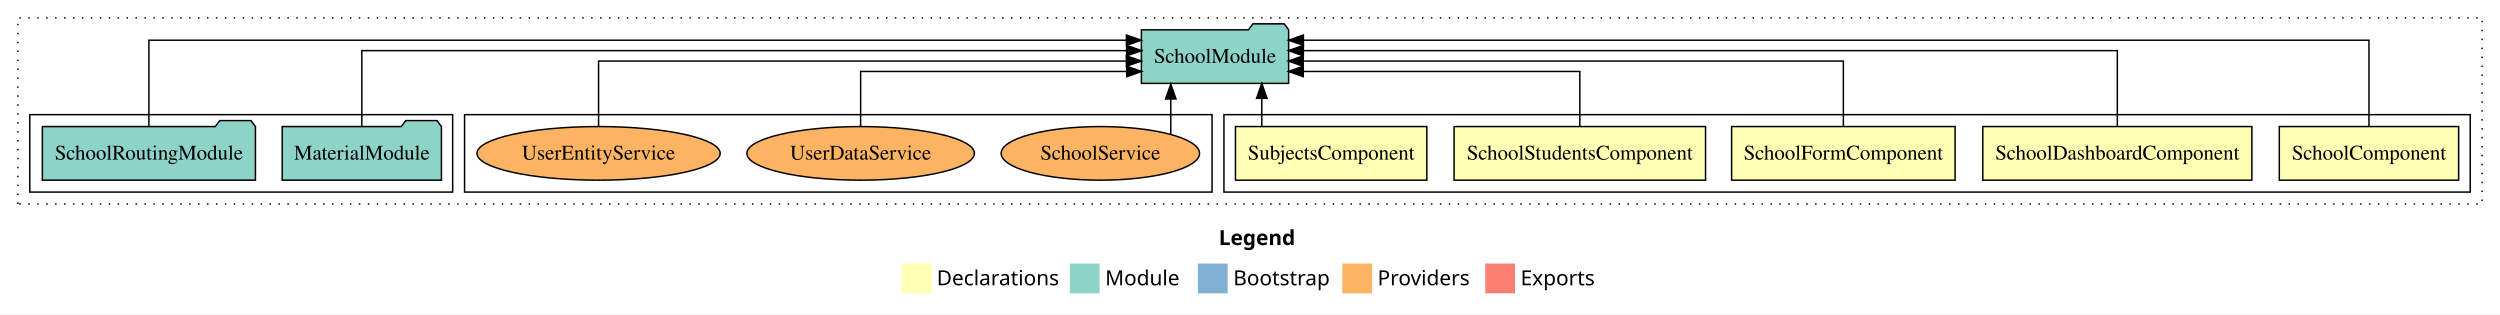
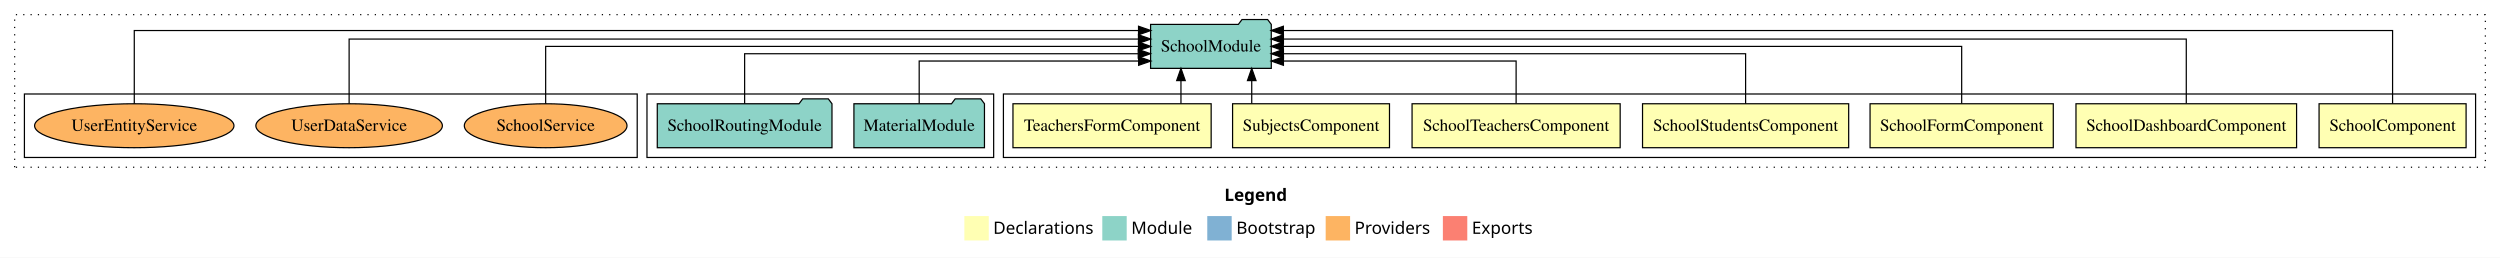
- <svg xmlns="http://www.w3.org/2000/svg" width="1679pt" height="211pt" viewBox="0.00 0.00 1679.00 211.00">
+ <svg xmlns="http://www.w3.org/2000/svg" width="2048pt" height="211pt" viewBox="0.00 0.00 2048.00 211.00">
  <g id="graph0" class="graph" transform="scale(1 1) rotate(0) translate(4 207)">
-     <polygon fill="white" stroke="transparent" points="-4,4 -4,-207 1675,-207 1675,4 -4,4" />
-     <text text-anchor="start" x="814.51" y="-42.4" font-family="sans-serif" font-weight="bold" font-size="14.00">Legend</text>
-     <polygon fill="#ffffb3" stroke="transparent" points="601.5,-10 601.5,-30 621.5,-30 621.5,-10 601.5,-10" />
-     <text text-anchor="start" x="625.13" y="-15.4" font-family="sans-serif" font-size="14.00">  Declarations</text>
-     <polygon fill="#8dd3c7" stroke="transparent" points="714.5,-10 714.5,-30 734.5,-30 734.5,-10 714.5,-10" />
-     <text text-anchor="start" x="738.23" y="-15.4" font-family="sans-serif" font-size="14.00">  Module</text>
-     <polygon fill="#80b1d3" stroke="transparent" points="800.5,-10 800.5,-30 820.5,-30 820.5,-10 800.5,-10" />
-     <text text-anchor="start" x="824.28" y="-15.4" font-family="sans-serif" font-size="14.00">  Bootstrap</text>
-     <polygon fill="#fdb462" stroke="transparent" points="897.5,-10 897.5,-30 917.5,-30 917.5,-10 897.5,-10" />
-     <text text-anchor="start" x="921.17" y="-15.4" font-family="sans-serif" font-size="14.00">  Providers</text>
-     <polygon fill="#fb8072" stroke="transparent" points="993.5,-10 993.5,-30 1013.5,-30 1013.5,-10 993.5,-10" />
-     <text text-anchor="start" x="1017.23" y="-15.4" font-family="sans-serif" font-size="14.00">  Exports</text>
+     <polygon fill="white" stroke="transparent" points="-4,4 -4,-207 2044,-207 2044,4 -4,4" />
+     <text text-anchor="start" x="999.01" y="-42.4" font-family="sans-serif" font-weight="bold" font-size="14.00">Legend</text>
+     <polygon fill="#ffffb3" stroke="transparent" points="786,-10 786,-30 806,-30 806,-10 786,-10" />
+     <text text-anchor="start" x="809.63" y="-15.4" font-family="sans-serif" font-size="14.00">  Declarations</text>
+     <polygon fill="#8dd3c7" stroke="transparent" points="899,-10 899,-30 919,-30 919,-10 899,-10" />
+     <text text-anchor="start" x="922.73" y="-15.4" font-family="sans-serif" font-size="14.00">  Module</text>
+     <polygon fill="#80b1d3" stroke="transparent" points="985,-10 985,-30 1005,-30 1005,-10 985,-10" />
+     <text text-anchor="start" x="1008.78" y="-15.4" font-family="sans-serif" font-size="14.00">  Bootstrap</text>
+     <polygon fill="#fdb462" stroke="transparent" points="1082,-10 1082,-30 1102,-30 1102,-10 1082,-10" />
+     <text text-anchor="start" x="1105.67" y="-15.4" font-family="sans-serif" font-size="14.00">  Providers</text>
+     <polygon fill="#fb8072" stroke="transparent" points="1178,-10 1178,-30 1198,-30 1198,-10 1178,-10" />
+     <text text-anchor="start" x="1201.73" y="-15.4" font-family="sans-serif" font-size="14.00">  Exports</text>
    <g id="clust1" class="cluster">
-       <polygon fill="none" stroke="black" stroke-dasharray="1,5" points="8,-70 8,-195 1663,-195 1663,-70 8,-70" />
+       <polygon fill="none" stroke="black" stroke-dasharray="1,5" points="8,-70 8,-195 2032,-195 2032,-70 8,-70" />
    </g>
    <g id="clust2" class="cluster">
-       <polygon fill="none" stroke="black" points="818,-78 818,-130 1655,-130 1655,-78 818,-78" />
+       <polygon fill="none" stroke="black" points="818,-78 818,-130 2024,-130 2024,-78 818,-78" />
    </g>
-     <g id="clust11" class="cluster">
-       <polygon fill="none" stroke="black" points="308,-78 308,-130 810,-130 810,-78 308,-78" />
+     <g id="clust10" class="cluster">
+       <polygon fill="none" stroke="black" points="526,-78 526,-130 810,-130 810,-78 526,-78" />
    </g>
-     <g id="clust8" class="cluster">
-       <polygon fill="none" stroke="black" points="16,-78 16,-130 300,-130 300,-78 16,-78" />
+     <g id="clust13" class="cluster">
+       <polygon fill="none" stroke="black" points="16,-78 16,-130 518,-130 518,-78 16,-78" />
    </g>
    <g id="node1" class="node">
-       <polygon fill="#ffffb3" stroke="black" points="1647.22,-122 1526.78,-122 1526.78,-86 1647.22,-86 1647.22,-122" />
-       <text text-anchor="middle" x="1587" y="-99.8" font-family="Times,serif" font-size="14.00">SchoolComponent</text>
+       <polygon fill="#ffffb3" stroke="black" points="2016.22,-122 1895.78,-122 1895.78,-86 2016.22,-86 2016.22,-122" />
+       <text text-anchor="middle" x="1956" y="-99.8" font-family="Times,serif" font-size="14.00">SchoolComponent</text>
+     </g>
+     <g id="node8" class="node">
+       <polygon fill="#8dd3c7" stroke="black" points="1037.44,-187 1034.44,-191 1013.44,-191 1010.44,-187 938.56,-187 938.56,-151 1037.44,-151 1037.44,-187" />
+       <text text-anchor="middle" x="988" y="-164.8" font-family="Times,serif" font-size="14.00">SchoolModule</text>
+     </g>
+     <g id="edge1" class="edge">
+       <path fill="none" stroke="black" d="M1956,-122.09C1956,-145.13 1956,-182 1956,-182 1956,-182 1047.33,-182 1047.33,-182" />
+       <polygon fill="black" stroke="black" points="1047.33,-178.5 1037.33,-182 1047.33,-185.5 1047.33,-178.5" />
+     </g>
+     <g id="node2" class="node">
+       <polygon fill="#ffffb3" stroke="black" points="1877.36,-122 1696.64,-122 1696.64,-86 1877.36,-86 1877.36,-122" />
+       <text text-anchor="middle" x="1787" y="-99.8" font-family="Times,serif" font-size="14.00">SchoolDashboardComponent</text>
+     </g>
+     <g id="edge2" class="edge">
+       <path fill="none" stroke="black" d="M1787,-122.28C1787,-143.32 1787,-175 1787,-175 1787,-175 1047.38,-175 1047.38,-175" />
+       <polygon fill="black" stroke="black" points="1047.38,-171.5 1037.38,-175 1047.38,-178.5 1047.38,-171.5" />
+     </g>
+     <g id="node3" class="node">
+       <polygon fill="#ffffb3" stroke="black" points="1678.05,-122 1527.95,-122 1527.95,-86 1678.05,-86 1678.05,-122" />
+       <text text-anchor="middle" x="1603" y="-99.8" font-family="Times,serif" font-size="14.00">SchoolFormComponent</text>
+     </g>
+     <g id="edge3" class="edge">
+       <path fill="none" stroke="black" d="M1603,-122.11C1603,-141.34 1603,-169 1603,-169 1603,-169 1047.29,-169 1047.29,-169" />
+       <polygon fill="black" stroke="black" points="1047.29,-165.5 1037.29,-169 1047.29,-172.5 1047.29,-165.5" />
+     </g>
+     <g id="node4" class="node">
+       <polygon fill="#ffffb3" stroke="black" points="1510.44,-122 1341.56,-122 1341.56,-86 1510.44,-86 1510.44,-122" />
+       <text text-anchor="middle" x="1426" y="-99.8" font-family="Times,serif" font-size="14.00">SchoolStudentsComponent</text>
+     </g>
+     <g id="edge4" class="edge">
+       <path fill="none" stroke="black" d="M1426,-122.02C1426,-139.37 1426,-163 1426,-163 1426,-163 1047.39,-163 1047.39,-163" />
+       <polygon fill="black" stroke="black" points="1047.39,-159.5 1037.39,-163 1047.39,-166.5 1047.39,-159.5" />
+     </g>
+     <g id="node5" class="node">
+       <polygon fill="#ffffb3" stroke="black" points="1323.24,-122 1152.76,-122 1152.76,-86 1323.24,-86 1323.24,-122" />
+       <text text-anchor="middle" x="1238" y="-99.8" font-family="Times,serif" font-size="14.00">SchoolTeachersComponent</text>
+     </g>
+     <g id="edge5" class="edge">
+       <path fill="none" stroke="black" d="M1238,-122.24C1238,-137.57 1238,-157 1238,-157 1238,-157 1047.39,-157 1047.39,-157" />
+       <polygon fill="black" stroke="black" points="1047.39,-153.5 1037.39,-157 1047.39,-160.5 1047.39,-153.5" />
    </g>
    <g id="node6" class="node">
-       <polygon fill="#8dd3c7" stroke="black" points="861.44,-187 858.44,-191 837.44,-191 834.44,-187 762.56,-187 762.56,-151 861.44,-151 861.44,-187" />
-       <text text-anchor="middle" x="812" y="-164.8" font-family="Times,serif" font-size="14.00">SchoolModule</text>
+       <polygon fill="#ffffb3" stroke="black" points="1134.27,-122 1005.73,-122 1005.73,-86 1134.27,-86 1134.27,-122" />
+       <text text-anchor="middle" x="1070" y="-99.8" font-family="Times,serif" font-size="14.00">SubjectsComponent</text>
    </g>
-     <g id="edge1" class="edge">
-       <path fill="none" stroke="black" d="M1587,-122.01C1587,-144.49 1587,-180 1587,-180 1587,-180 871.36,-180 871.36,-180" />
-       <polygon fill="black" stroke="black" points="871.36,-176.5 861.36,-180 871.36,-183.5 871.36,-176.5" />
-     </g>
-     <g id="node2" class="node">
-       <polygon fill="#ffffb3" stroke="black" points="1508.36,-122 1327.64,-122 1327.64,-86 1508.36,-86 1508.36,-122" />
-       <text text-anchor="middle" x="1418" y="-99.8" font-family="Times,serif" font-size="14.00">SchoolDashboardComponent</text>
-     </g>
-     <g id="edge2" class="edge">
-       <path fill="none" stroke="black" d="M1418,-122.13C1418,-142.57 1418,-173 1418,-173 1418,-173 871.33,-173 871.33,-173" />
-       <polygon fill="black" stroke="black" points="871.33,-169.5 861.33,-173 871.33,-176.5 871.33,-169.5" />
-     </g>
-     <g id="node3" class="node">
-       <polygon fill="#ffffb3" stroke="black" points="1309.05,-122 1158.95,-122 1158.95,-86 1309.05,-86 1309.05,-122" />
-       <text text-anchor="middle" x="1234" y="-99.8" font-family="Times,serif" font-size="14.00">SchoolFormComponent</text>
-     </g>
-     <g id="edge3" class="edge">
-       <path fill="none" stroke="black" d="M1234,-122.27C1234,-140.56 1234,-166 1234,-166 1234,-166 871.23,-166 871.23,-166" />
-       <polygon fill="black" stroke="black" points="871.23,-162.5 861.23,-166 871.23,-169.5 871.23,-162.5" />
-     </g>
-     <g id="node4" class="node">
-       <polygon fill="#ffffb3" stroke="black" points="1141.44,-122 972.56,-122 972.56,-86 1141.44,-86 1141.44,-122" />
-       <text text-anchor="middle" x="1057" y="-99.8" font-family="Times,serif" font-size="14.00">SchoolStudentsComponent</text>
-     </g>
-     <g id="edge4" class="edge">
-       <path fill="none" stroke="black" d="M1057,-122.01C1057,-138.05 1057,-159 1057,-159 1057,-159 871.28,-159 871.28,-159" />
-       <polygon fill="black" stroke="black" points="871.28,-155.5 861.28,-159 871.28,-162.5 871.28,-155.5" />
-     </g>
-     <g id="node5" class="node">
-       <polygon fill="#ffffb3" stroke="black" points="954.27,-122 825.73,-122 825.73,-86 954.27,-86 954.27,-122" />
-       <text text-anchor="middle" x="890" y="-99.8" font-family="Times,serif" font-size="14.00">SubjectsComponent</text>
-     </g>
-     <g id="edge5" class="edge">
-       <path fill="none" stroke="black" d="M843.42,-122.11C843.42,-122.11 843.42,-140.99 843.42,-140.99" />
-       <polygon fill="black" stroke="black" points="839.92,-140.99 843.42,-150.99 846.92,-140.99 839.92,-140.99" />
+     <g id="edge6" class="edge">
+       <path fill="none" stroke="black" d="M1021.42,-122.11C1021.42,-122.11 1021.42,-140.99 1021.42,-140.99" />
+       <polygon fill="black" stroke="black" points="1017.92,-140.99 1021.42,-150.99 1024.92,-140.99 1017.92,-140.99" />
    </g>
    <g id="node7" class="node">
-       <polygon fill="#8dd3c7" stroke="black" points="292.47,-122 289.47,-126 268.47,-126 265.47,-122 185.53,-122 185.53,-86 292.47,-86 292.47,-122" />
-       <text text-anchor="middle" x="239" y="-99.8" font-family="Times,serif" font-size="14.00">MaterialModule</text>
-     </g>
-     <g id="edge6" class="edge">
-       <path fill="none" stroke="black" d="M239,-122.13C239,-142.57 239,-173 239,-173 239,-173 752.65,-173 752.65,-173" />
-       <polygon fill="black" stroke="black" points="752.65,-176.5 762.65,-173 752.65,-169.5 752.65,-176.5" />
-     </g>
-     <g id="node8" class="node">
-       <polygon fill="#8dd3c7" stroke="black" points="167.56,-122 164.56,-126 143.56,-126 140.56,-122 24.44,-122 24.44,-86 167.56,-86 167.56,-122" />
-       <text text-anchor="middle" x="96" y="-99.8" font-family="Times,serif" font-size="14.00">SchoolRoutingModule</text>
+       <polygon fill="#ffffb3" stroke="black" points="988.18,-122 825.82,-122 825.82,-86 988.18,-86 988.18,-122" />
+       <text text-anchor="middle" x="907" y="-99.8" font-family="Times,serif" font-size="14.00">TeachersFormComponent</text>
    </g>
    <g id="edge7" class="edge">
-       <path fill="none" stroke="black" d="M96,-122.01C96,-144.49 96,-180 96,-180 96,-180 752.5,-180 752.5,-180" />
-       <polygon fill="black" stroke="black" points="752.5,-183.5 762.5,-180 752.5,-176.5 752.5,-183.5" />
+       <path fill="none" stroke="black" d="M963.44,-122.11C963.44,-122.11 963.44,-140.99 963.44,-140.99" />
+       <polygon fill="black" stroke="black" points="959.94,-140.99 963.44,-150.99 966.94,-140.99 959.94,-140.99" />
    </g>
    <g id="node9" class="node">
-       <ellipse fill="#fdb462" stroke="black" cx="735" cy="-104" rx="66.63" ry="18" />
-       <text text-anchor="middle" x="735" y="-99.8" font-family="Times,serif" font-size="14.00">SchoolService</text>
+       <polygon fill="#8dd3c7" stroke="black" points="802.47,-122 799.47,-126 778.47,-126 775.47,-122 695.53,-122 695.53,-86 802.47,-86 802.47,-122" />
+       <text text-anchor="middle" x="749" y="-99.8" font-family="Times,serif" font-size="14.00">MaterialModule</text>
    </g>
    <g id="edge8" class="edge">
-       <path fill="none" stroke="black" d="M782.3,-116.84C782.3,-116.84 782.3,-140.52 782.3,-140.52" />
-       <polygon fill="black" stroke="black" points="778.8,-140.52 782.3,-150.52 785.8,-140.52 778.8,-140.52" />
+       <path fill="none" stroke="black" d="M749,-122.24C749,-137.57 749,-157 749,-157 749,-157 928.77,-157 928.77,-157" />
+       <polygon fill="black" stroke="black" points="928.77,-160.5 938.77,-157 928.77,-153.5 928.77,-160.5" />
    </g>
    <g id="node10" class="node">
-       <ellipse fill="#fdb462" stroke="black" cx="574" cy="-104" rx="76.4" ry="18" />
-       <text text-anchor="middle" x="574" y="-99.8" font-family="Times,serif" font-size="14.00">UserDataService</text>
+       <polygon fill="#8dd3c7" stroke="black" points="677.56,-122 674.56,-126 653.56,-126 650.56,-122 534.44,-122 534.44,-86 677.56,-86 677.56,-122" />
+       <text text-anchor="middle" x="606" y="-99.8" font-family="Times,serif" font-size="14.00">SchoolRoutingModule</text>
    </g>
    <g id="edge9" class="edge">
-       <path fill="none" stroke="black" d="M574,-122.01C574,-138.05 574,-159 574,-159 574,-159 752.69,-159 752.69,-159" />
-       <polygon fill="black" stroke="black" points="752.69,-162.5 762.69,-159 752.69,-155.5 752.69,-162.5" />
+       <path fill="none" stroke="black" d="M606,-122.02C606,-139.37 606,-163 606,-163 606,-163 928.45,-163 928.45,-163" />
+       <polygon fill="black" stroke="black" points="928.45,-166.5 938.45,-163 928.45,-159.5 928.45,-166.5" />
    </g>
    <g id="node11" class="node">
-       <ellipse fill="#fdb462" stroke="black" cx="398" cy="-104" rx="81.66" ry="18" />
-       <text text-anchor="middle" x="398" y="-99.8" font-family="Times,serif" font-size="14.00">UserEntityService</text>
+       <ellipse fill="#fdb462" stroke="black" cx="443" cy="-104" rx="66.63" ry="18" />
+       <text text-anchor="middle" x="443" y="-99.8" font-family="Times,serif" font-size="14.00">SchoolService</text>
    </g>
    <g id="edge10" class="edge">
-       <path fill="none" stroke="black" d="M398,-122.27C398,-140.56 398,-166 398,-166 398,-166 752.47,-166 752.47,-166" />
-       <polygon fill="black" stroke="black" points="752.47,-169.5 762.47,-166 752.47,-162.5 752.47,-169.5" />
+       <path fill="none" stroke="black" d="M443,-122.11C443,-141.34 443,-169 443,-169 443,-169 928.67,-169 928.67,-169" />
+       <polygon fill="black" stroke="black" points="928.67,-172.5 938.67,-169 928.67,-165.5 928.67,-172.5" />
+     </g>
+     <g id="node12" class="node">
+       <ellipse fill="#fdb462" stroke="black" cx="282" cy="-104" rx="76.4" ry="18" />
+       <text text-anchor="middle" x="282" y="-99.8" font-family="Times,serif" font-size="14.00">UserDataService</text>
+     </g>
+     <g id="edge11" class="edge">
+       <path fill="none" stroke="black" d="M282,-122.28C282,-143.32 282,-175 282,-175 282,-175 928.64,-175 928.64,-175" />
+       <polygon fill="black" stroke="black" points="928.64,-178.5 938.64,-175 928.64,-171.5 928.64,-178.5" />
+     </g>
+     <g id="node13" class="node">
+       <ellipse fill="#fdb462" stroke="black" cx="106" cy="-104" rx="81.66" ry="18" />
+       <text text-anchor="middle" x="106" y="-99.8" font-family="Times,serif" font-size="14.00">UserEntityService</text>
+     </g>
+     <g id="edge12" class="edge">
+       <path fill="none" stroke="black" d="M106,-122.09C106,-145.13 106,-182 106,-182 106,-182 928.69,-182 928.69,-182" />
+       <polygon fill="black" stroke="black" points="928.69,-185.5 938.69,-182 928.69,-178.5 928.69,-185.5" />
    </g>
  </g>
</svg>
